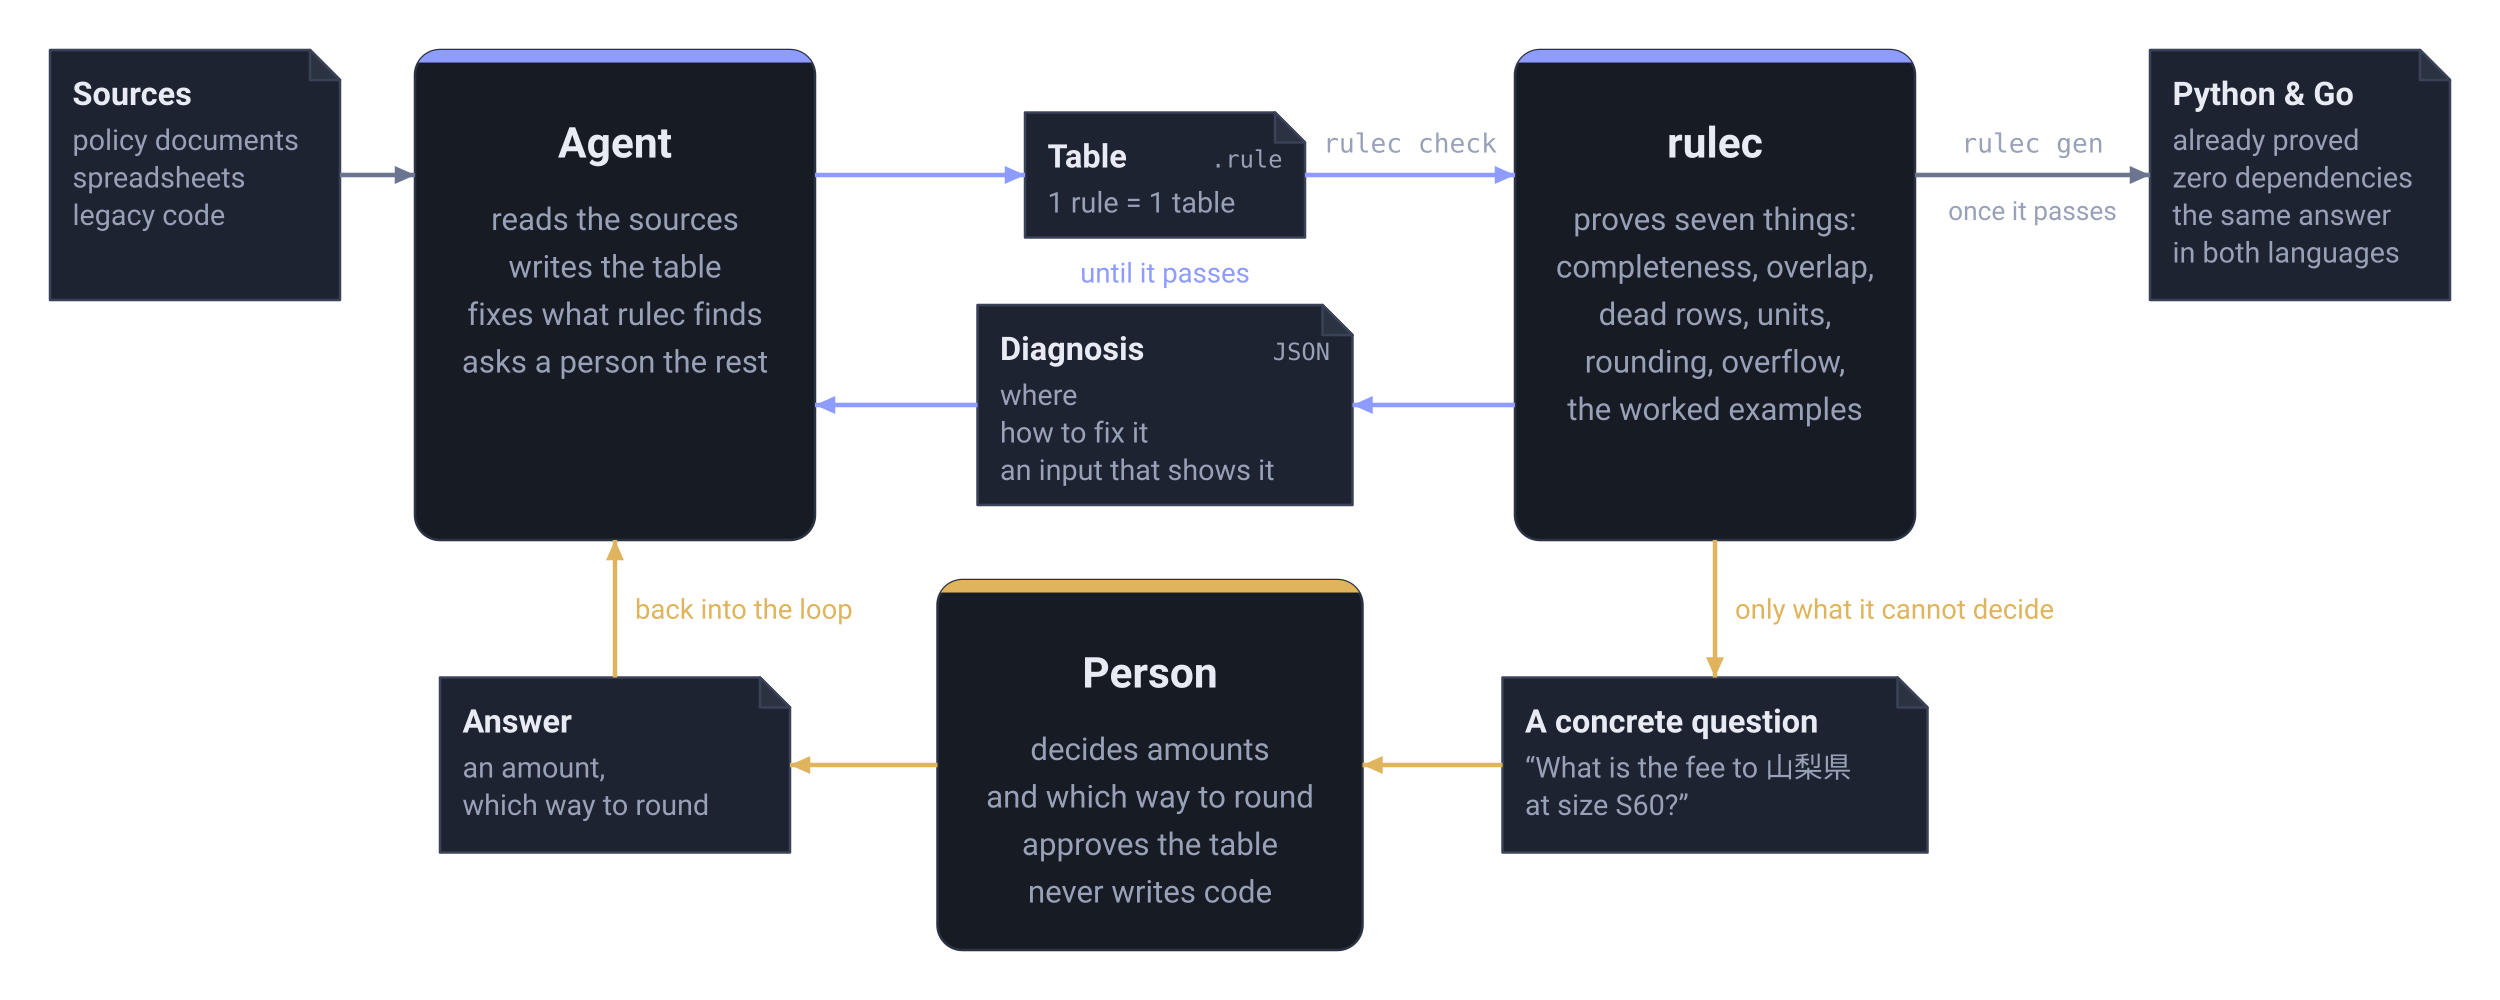
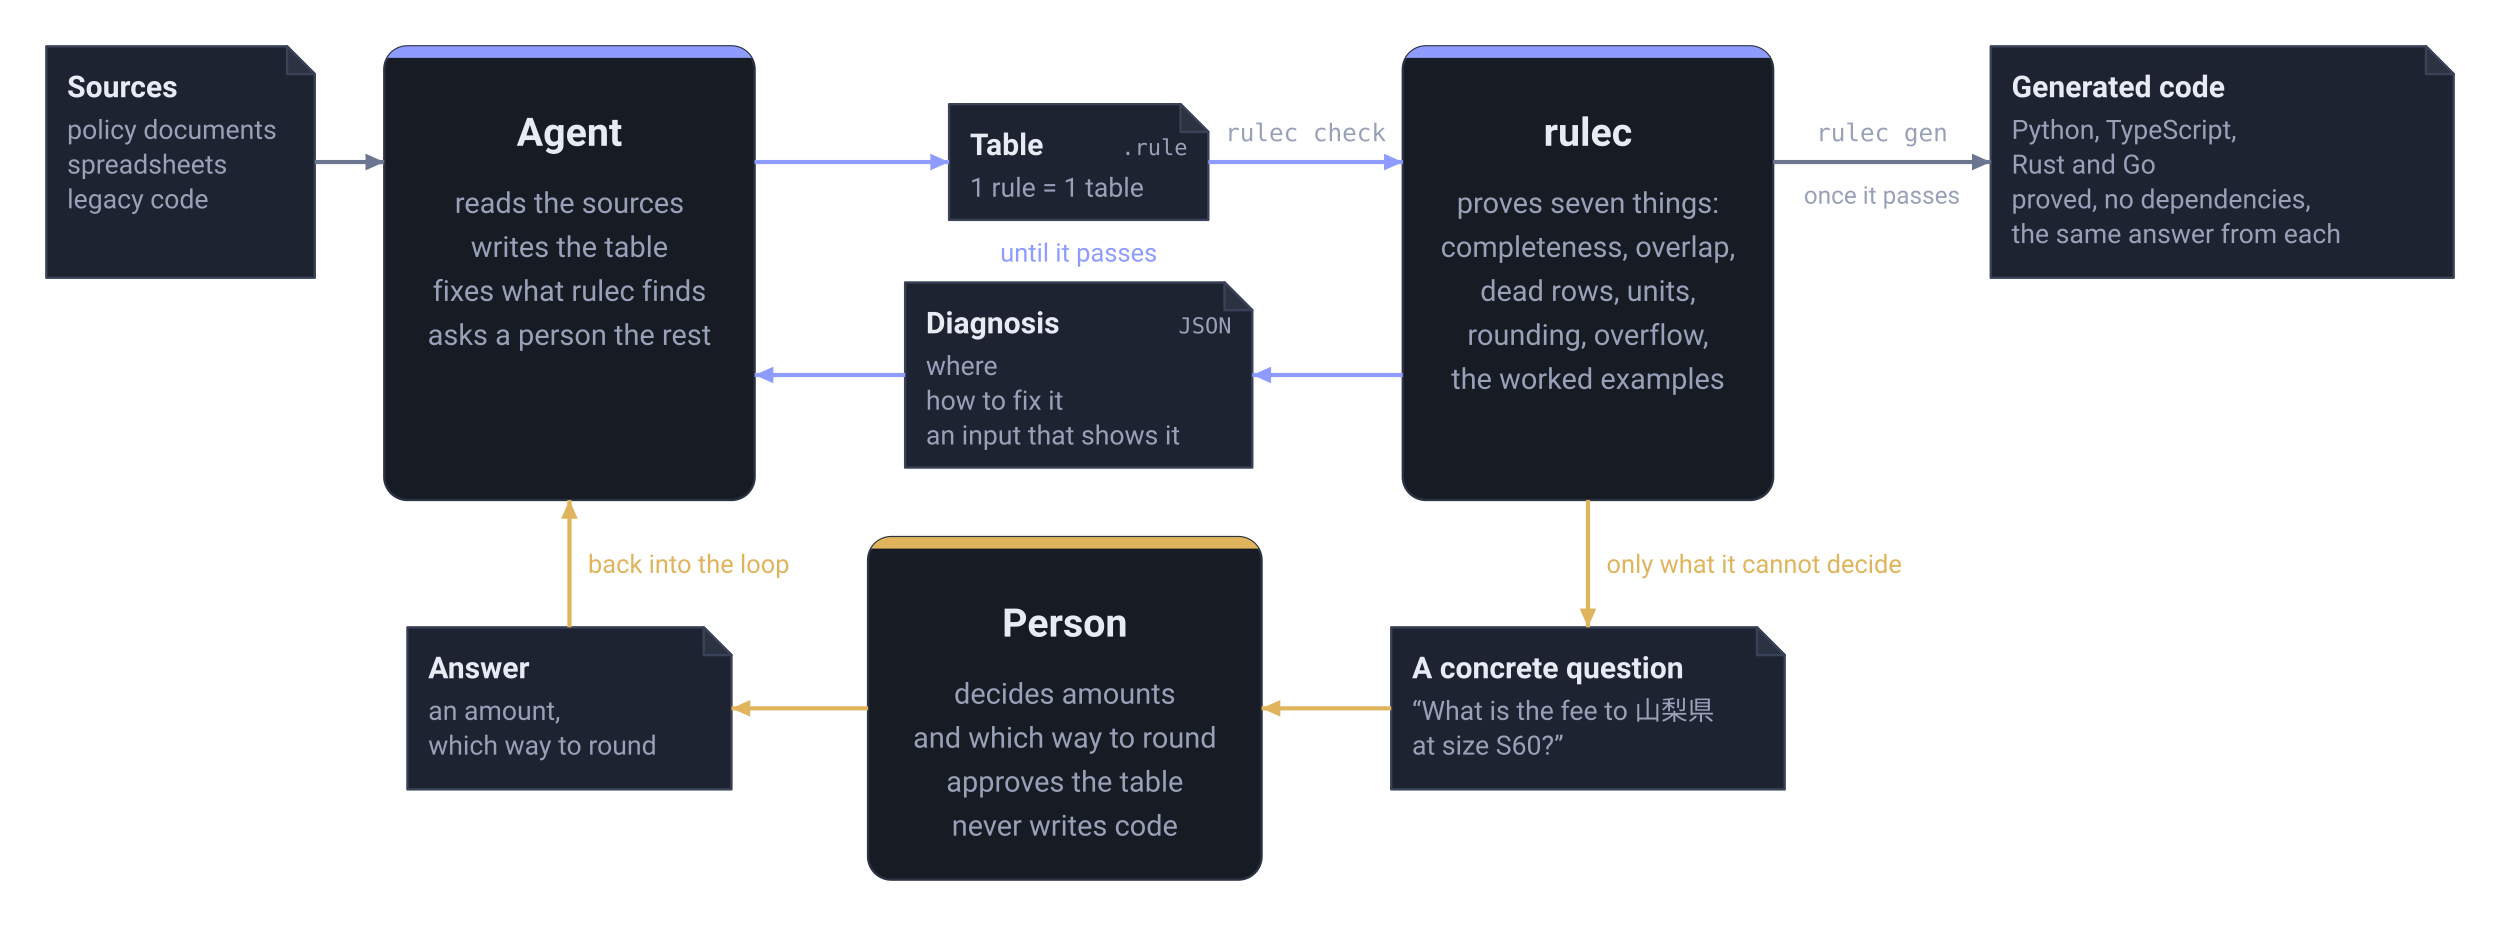
- <svg xmlns="http://www.w3.org/2000/svg" viewBox="0 0 1000 400" width="1000" height="400" role="img" aria-label="The agent reads the sources and writes the table (.rule), then runs rulec check. rulec returns a diagnosis - where, how to fix it, and an input that shows the problem - and the agent fixes the table until it passes. Only what the tool cannot decide reaches a person, as a question with a concrete case; the person answers with an amount or a rounding direction. Once the table passes, rulec gen emits proved Python and Go." font-family="-apple-system, BlinkMacSystemFont, &quot;Hiragino Sans&quot;, &quot;Noto Sans JP&quot;, &quot;Yu Gothic&quot;, Meiryo, &quot;Segoe UI&quot;, Roboto, sans-serif">
+ <svg xmlns="http://www.w3.org/2000/svg" viewBox="0 0 1080 400" width="1080" height="400" role="img" aria-label="The agent reads the sources and writes the table (.rule), then runs rulec check. rulec returns a diagnosis - where, how to fix it, and an input that shows the problem - and the agent fixes the table until it passes. Only what the tool cannot decide reaches a person, as a question with a concrete case; the person answers with an amount or a rounding direction. Once the table passes, rulec gen emits proved Python, TypeScript, Rust and Go." font-family="-apple-system, BlinkMacSystemFont, &quot;Hiragino Sans&quot;, &quot;Noto Sans JP&quot;, &quot;Yu Gothic&quot;, Meiryo, &quot;Segoe UI&quot;, Roboto, sans-serif">
  <defs>
    <marker id="head-neutral" viewBox="0 0 10 10" refX="9" refY="5" markerWidth="9" markerHeight="9" markerUnits="userSpaceOnUse" orient="auto">
      <path d="M0,1 L9,5 L0,9 Z" fill="#6b7590" />
    </marker>
    <marker id="head-accent" viewBox="0 0 10 10" refX="9" refY="5" markerWidth="9" markerHeight="9" markerUnits="userSpaceOnUse" orient="auto">
      <path d="M0,1 L9,5 L0,9 Z" fill="#8e9cff" />
    </marker>
    <marker id="head-human" viewBox="0 0 10 10" refX="9" refY="5" markerWidth="9" markerHeight="9" markerUnits="userSpaceOnUse" orient="auto">
      <path d="M0,1 L9,5 L0,9 Z" fill="#e0b45c" />
    </marker>
  </defs>
  <clipPath id="clip-agent">
    <rect x="166" y="20" width="160" height="196" rx="10" />
  </clipPath>
  <rect x="166" y="20" width="160" height="196" rx="10" fill="#171b24" stroke="#2b3242" />
  <rect x="166" y="20" width="160" height="5" fill="#8e9cff" clip-path="url(#clip-agent)" />
  <text x="246.0" y="63" font-size="17" font-weight="700" text-anchor="middle" fill="#e8ebf4">Agent</text>
  <text x="246.0" y="92" font-size="12.5" font-weight="400" text-anchor="middle" fill="#98a1b8">reads the sources</text>
  <text x="246.0" y="111" font-size="12.5" font-weight="400" text-anchor="middle" fill="#98a1b8">writes the table</text>
  <text x="246.0" y="130" font-size="12.5" font-weight="400" text-anchor="middle" fill="#98a1b8">fixes what rulec finds</text>
  <text x="246.0" y="149" font-size="12.5" font-weight="400" text-anchor="middle" fill="#98a1b8">asks a person the rest</text>
  <clipPath id="clip-rulec">
    <rect x="606" y="20" width="160" height="196" rx="10" />
  </clipPath>
  <rect x="606" y="20" width="160" height="196" rx="10" fill="#171b24" stroke="#2b3242" />
  <rect x="606" y="20" width="160" height="5" fill="#8e9cff" clip-path="url(#clip-rulec)" />
  <text x="686.0" y="63" font-size="17" font-weight="700" text-anchor="middle" fill="#e8ebf4">rulec</text>
  <text x="686.0" y="92" font-size="12.5" font-weight="400" text-anchor="middle" fill="#98a1b8">proves seven things:</text>
  <text x="686.0" y="111" font-size="12.5" font-weight="400" text-anchor="middle" fill="#98a1b8">completeness, overlap,</text>
  <text x="686.0" y="130" font-size="12.5" font-weight="400" text-anchor="middle" fill="#98a1b8">dead rows, units,</text>
  <text x="686.0" y="149" font-size="12.5" font-weight="400" text-anchor="middle" fill="#98a1b8">rounding, overflow,</text>
  <text x="686.0" y="168" font-size="12.5" font-weight="400" text-anchor="middle" fill="#98a1b8">the worked examples</text>
  <clipPath id="clip-person">
    <rect x="375" y="232" width="170" height="148" rx="10" />
  </clipPath>
  <rect x="375" y="232" width="170" height="148" rx="10" fill="#171b24" stroke="#2b3242" />
  <rect x="375" y="232" width="170" height="5" fill="#e0b45c" clip-path="url(#clip-person)" />
  <text x="460.0" y="275" font-size="17" font-weight="700" text-anchor="middle" fill="#e8ebf4">Person</text>
  <text x="460.0" y="304" font-size="12.5" font-weight="400" text-anchor="middle" fill="#98a1b8">decides amounts</text>
  <text x="460.0" y="323" font-size="12.5" font-weight="400" text-anchor="middle" fill="#98a1b8">and which way to round</text>
  <text x="460.0" y="342" font-size="12.5" font-weight="400" text-anchor="middle" fill="#98a1b8">approves the table</text>
  <text x="460.0" y="361" font-size="12.5" font-weight="400" text-anchor="middle" fill="#98a1b8">never writes code</text>
  <path d="M20,20 H124 L136,32 V120 H20 Z" fill="#1e2331" stroke="#3a4257" stroke-linejoin="round" />
  <path d="M124,20 V32 H136 Z" fill="#2b3242" stroke="#3a4257" stroke-linejoin="round" />
  <text x="29" y="42" font-size="13" font-weight="600" text-anchor="start" fill="#e8ebf4">Sources</text>
  <text x="29" y="60" font-size="11.5" font-weight="400" text-anchor="start" fill="#98a1b8">policy documents</text>
  <text x="29" y="75" font-size="11.5" font-weight="400" text-anchor="start" fill="#98a1b8">spreadsheets</text>
  <text x="29" y="90" font-size="11.5" font-weight="400" text-anchor="start" fill="#98a1b8">legacy code</text>
  <path d="M410,45 H510 L522,57 V95 H410 Z" fill="#1e2331" stroke="#3a4257" stroke-linejoin="round" />
  <path d="M510,45 V57 H522 Z" fill="#2b3242" stroke="#3a4257" stroke-linejoin="round" />
  <text x="419" y="67" font-size="13" font-weight="600" text-anchor="start" fill="#e8ebf4">Table</text>
  <text x="513" y="67" font-size="9.5" font-weight="400" text-anchor="end" fill="#98a1b8" font-family="ui-monospace, SFMono-Regular, Menlo, Consolas, monospace">.rule</text>
  <text x="419" y="85" font-size="11.5" font-weight="400" text-anchor="start" fill="#98a1b8">1 rule = 1 table</text>
  <path d="M391,122 H529 L541,134 V202 H391 Z" fill="#1e2331" stroke="#3a4257" stroke-linejoin="round" />
  <path d="M529,122 V134 H541 Z" fill="#2b3242" stroke="#3a4257" stroke-linejoin="round" />
  <text x="400" y="144" font-size="13" font-weight="600" text-anchor="start" fill="#e8ebf4">Diagnosis</text>
  <text x="532" y="144" font-size="9.5" font-weight="400" text-anchor="end" fill="#98a1b8" font-family="ui-monospace, SFMono-Regular, Menlo, Consolas, monospace">JSON</text>
  <text x="400" y="162" font-size="11.5" font-weight="400" text-anchor="start" fill="#98a1b8">where</text>
  <text x="400" y="177" font-size="11.5" font-weight="400" text-anchor="start" fill="#98a1b8">how to fix it</text>
  <text x="400" y="192" font-size="11.5" font-weight="400" text-anchor="start" fill="#98a1b8">an input that shows it</text>
-   <path d="M860,20 H968 L980,32 V120 H860 Z" fill="#1e2331" stroke="#3a4257" stroke-linejoin="round" />
-   <path d="M968,20 V32 H980 Z" fill="#2b3242" stroke="#3a4257" stroke-linejoin="round" />
-   <text x="869" y="42" font-size="13" font-weight="600" text-anchor="start" fill="#e8ebf4">Python &amp; Go</text>
-   <text x="869" y="60" font-size="11.5" font-weight="400" text-anchor="start" fill="#98a1b8">already proved</text>
-   <text x="869" y="75" font-size="11.5" font-weight="400" text-anchor="start" fill="#98a1b8">zero dependencies</text>
-   <text x="869" y="90" font-size="11.5" font-weight="400" text-anchor="start" fill="#98a1b8">the same answer</text>
-   <text x="869" y="105" font-size="11.5" font-weight="400" text-anchor="start" fill="#98a1b8">in both languages</text>
+   <path d="M860,20 H1048 L1060,32 V120 H860 Z" fill="#1e2331" stroke="#3a4257" stroke-linejoin="round" />
+   <path d="M1048,20 V32 H1060 Z" fill="#2b3242" stroke="#3a4257" stroke-linejoin="round" />
+   <text x="869" y="42" font-size="13" font-weight="600" text-anchor="start" fill="#e8ebf4">Generated code</text>
+   <text x="869" y="60" font-size="11.5" font-weight="400" text-anchor="start" fill="#98a1b8">Python, TypeScript,</text>
+   <text x="869" y="75" font-size="11.5" font-weight="400" text-anchor="start" fill="#98a1b8">Rust and Go</text>
+   <text x="869" y="90" font-size="11.5" font-weight="400" text-anchor="start" fill="#98a1b8">proved, no dependencies,</text>
+   <text x="869" y="105" font-size="11.5" font-weight="400" text-anchor="start" fill="#98a1b8">the same answer from each</text>
  <path d="M601,271 H759 L771,283 V341 H601 Z" fill="#1e2331" stroke="#3a4257" stroke-linejoin="round" />
  <path d="M759,271 V283 H771 Z" fill="#2b3242" stroke="#3a4257" stroke-linejoin="round" />
  <text x="610" y="293" font-size="13" font-weight="600" text-anchor="start" fill="#e8ebf4">A concrete question</text>
  <text x="610" y="311" font-size="11.5" font-weight="400" text-anchor="start" fill="#98a1b8">“What is the fee to 山梨県</text>
  <text x="610" y="326" font-size="11.5" font-weight="400" text-anchor="start" fill="#98a1b8">at size S60?”</text>
  <path d="M176,271 H304 L316,283 V341 H176 Z" fill="#1e2331" stroke="#3a4257" stroke-linejoin="round" />
  <path d="M304,271 V283 H316 Z" fill="#2b3242" stroke="#3a4257" stroke-linejoin="round" />
  <text x="185" y="293" font-size="13" font-weight="600" text-anchor="start" fill="#e8ebf4">Answer</text>
  <text x="185" y="311" font-size="11.5" font-weight="400" text-anchor="start" fill="#98a1b8">an amount,</text>
  <text x="185" y="326" font-size="11.5" font-weight="400" text-anchor="start" fill="#98a1b8">which way to round</text>
  <line x1="136" y1="70" x2="166" y2="70" stroke="#6b7590" stroke-width="1.8" marker-end="url(#head-neutral)" />
  <line x1="326" y1="70" x2="410" y2="70" stroke="#8e9cff" stroke-width="1.8" marker-end="url(#head-accent)" />
  <line x1="522" y1="70" x2="606" y2="70" stroke="#8e9cff" stroke-width="1.8" marker-end="url(#head-accent)" />
  <text x="564.0" y="61" font-size="10.5" font-weight="400" text-anchor="middle" fill="#98a1b8" font-family="ui-monospace, SFMono-Regular, Menlo, Consolas, monospace">rulec check</text>
  <line x1="606" y1="162" x2="541" y2="162" stroke="#8e9cff" stroke-width="1.8" marker-end="url(#head-accent)" />
  <line x1="391" y1="162" x2="326" y2="162" stroke="#8e9cff" stroke-width="1.8" marker-end="url(#head-accent)" />
  <text x="466.0" y="113" font-size="11" font-weight="400" text-anchor="middle" fill="#8e9cff">until it passes</text>
  <line x1="766" y1="70" x2="860" y2="70" stroke="#6b7590" stroke-width="1.8" marker-end="url(#head-neutral)" />
  <text x="813.0" y="61" font-size="10.5" font-weight="400" text-anchor="middle" fill="#98a1b8" font-family="ui-monospace, SFMono-Regular, Menlo, Consolas, monospace">rulec gen</text>
  <text x="813.0" y="88" font-size="10.5" font-weight="400" text-anchor="middle" fill="#98a1b8">once it passes</text>
  <line x1="686" y1="216" x2="686" y2="271" stroke="#e0b45c" stroke-width="1.8" marker-end="url(#head-human)" />
  <text x="694" y="247.5" font-size="11" font-weight="400" text-anchor="start" fill="#e0b45c">only what it cannot decide</text>
  <line x1="601" y1="306" x2="545" y2="306" stroke="#e0b45c" stroke-width="1.8" marker-end="url(#head-human)" />
  <line x1="375" y1="306" x2="316" y2="306" stroke="#e0b45c" stroke-width="1.8" marker-end="url(#head-human)" />
  <line x1="246" y1="271" x2="246" y2="216" stroke="#e0b45c" stroke-width="1.8" marker-end="url(#head-human)" />
  <text x="254" y="247.5" font-size="11" font-weight="400" text-anchor="start" fill="#e0b45c">back into the loop</text>
</svg>
